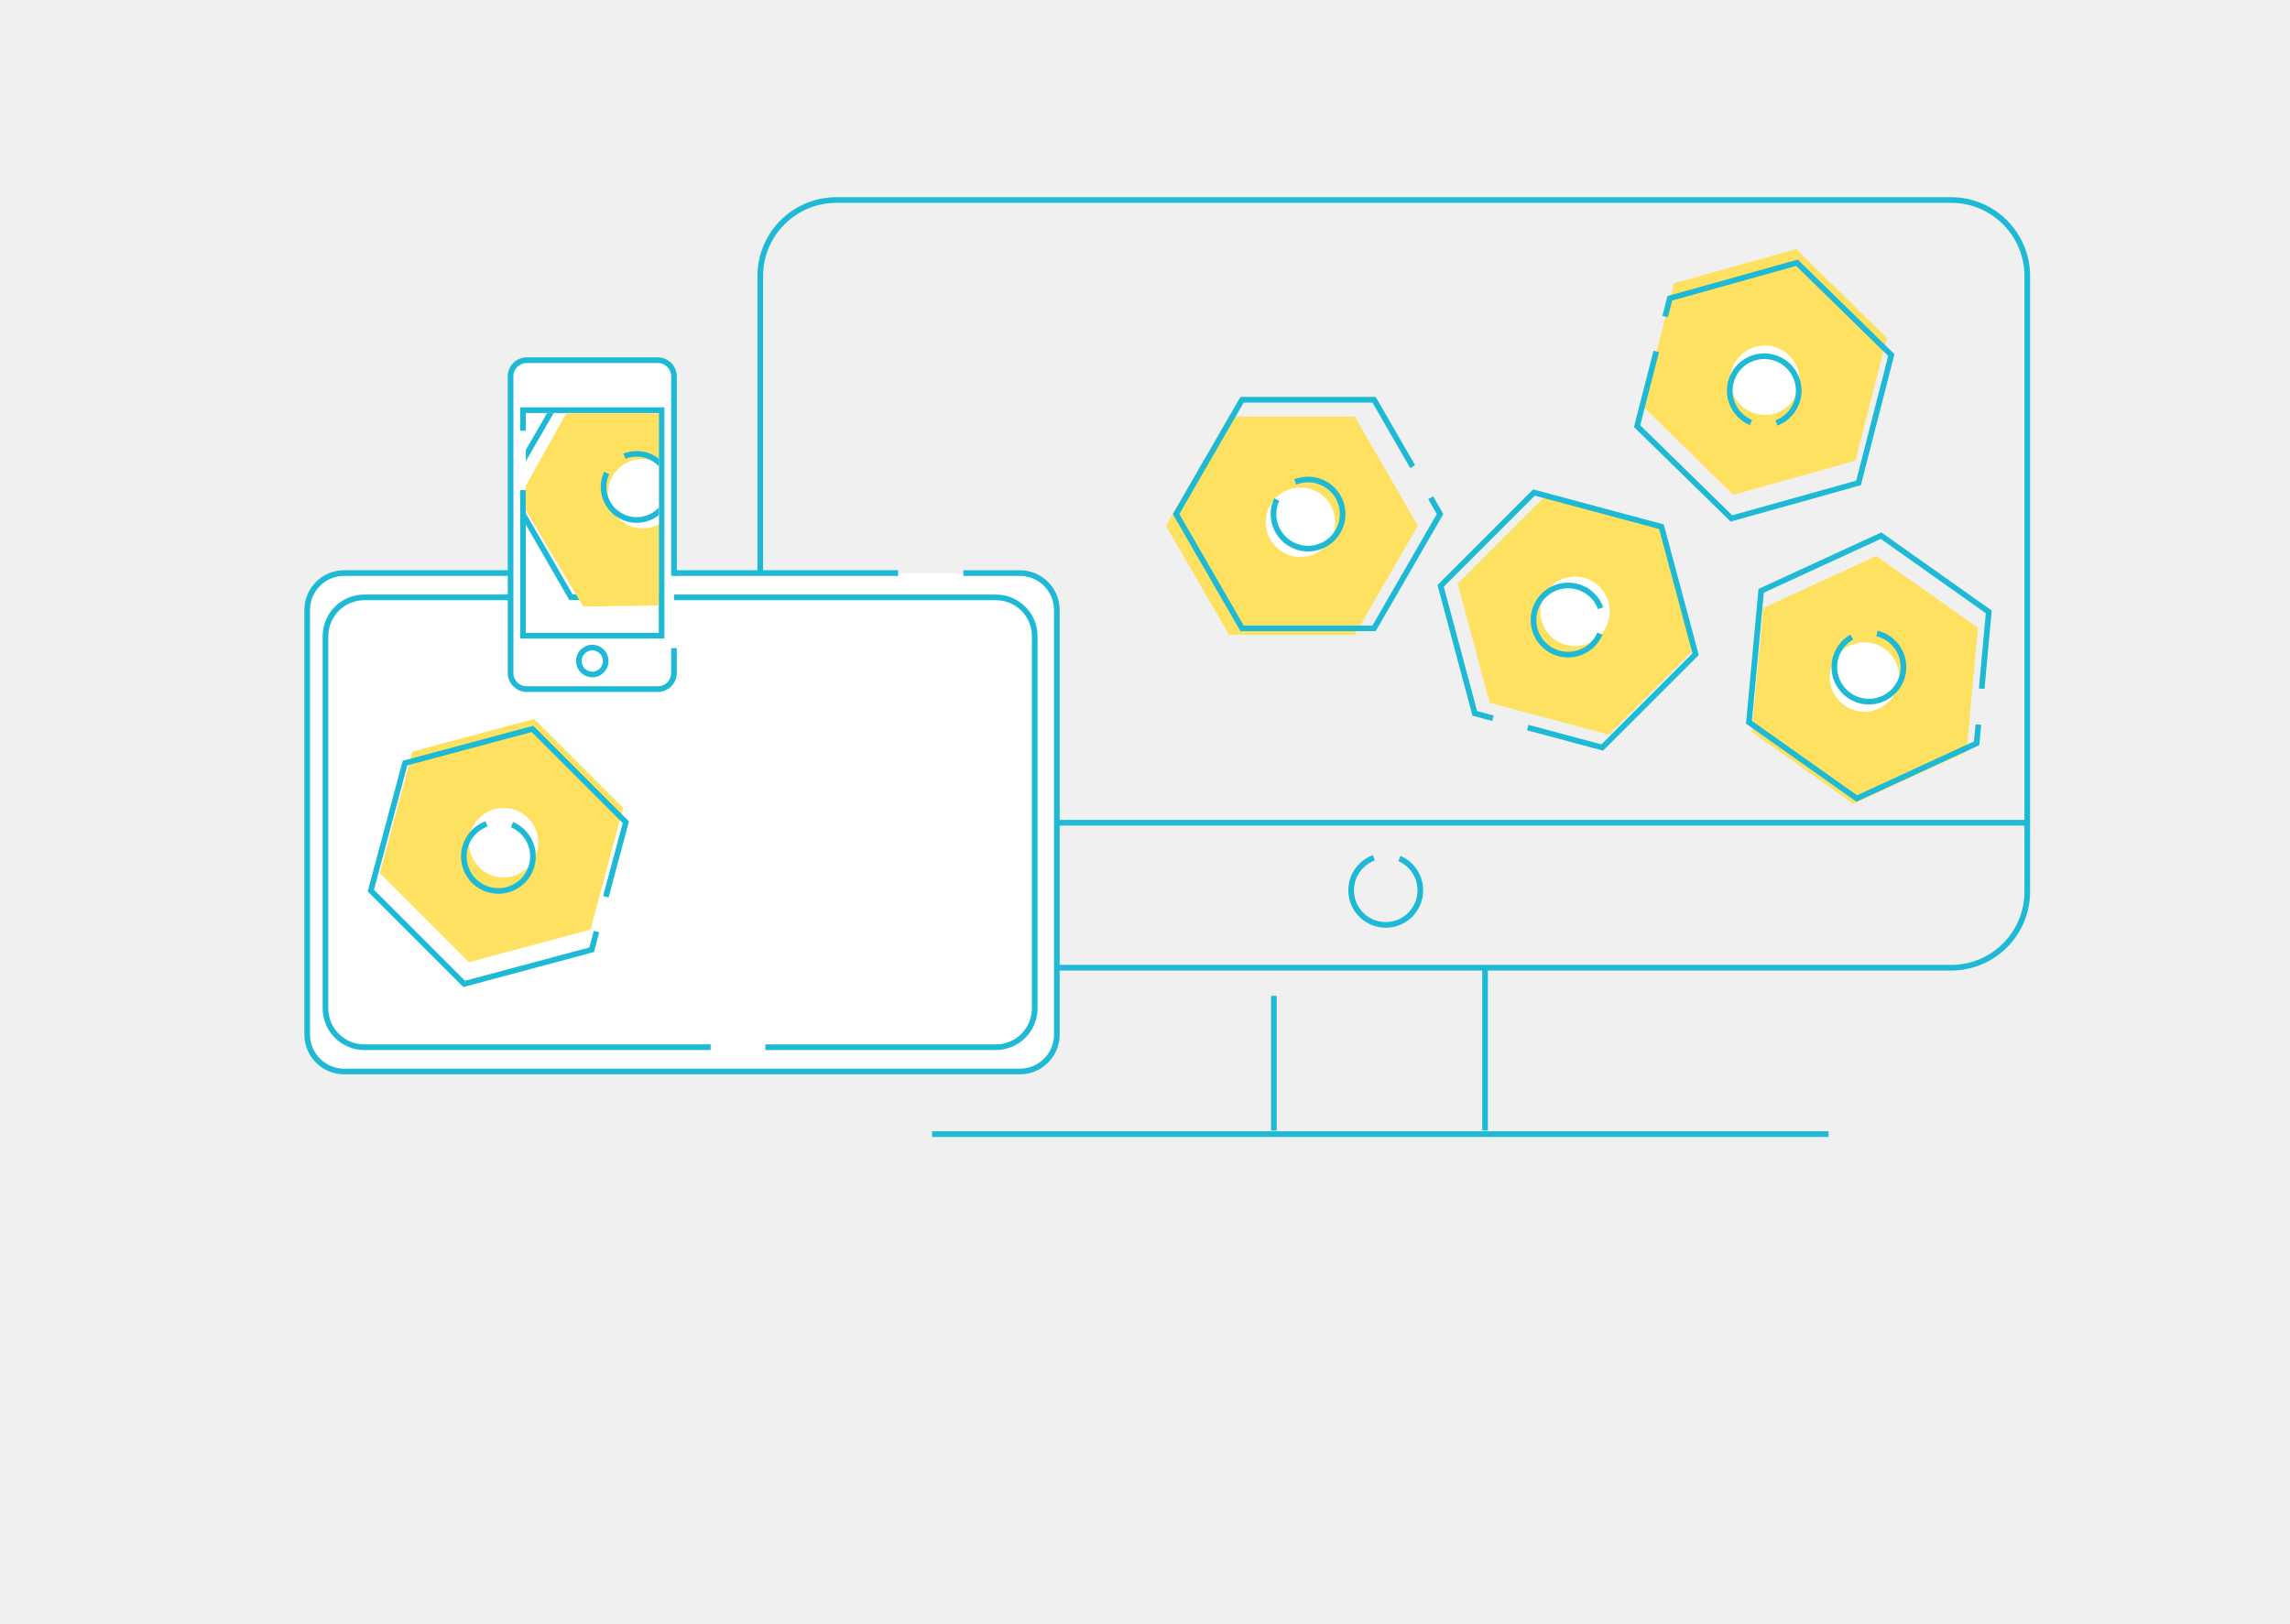
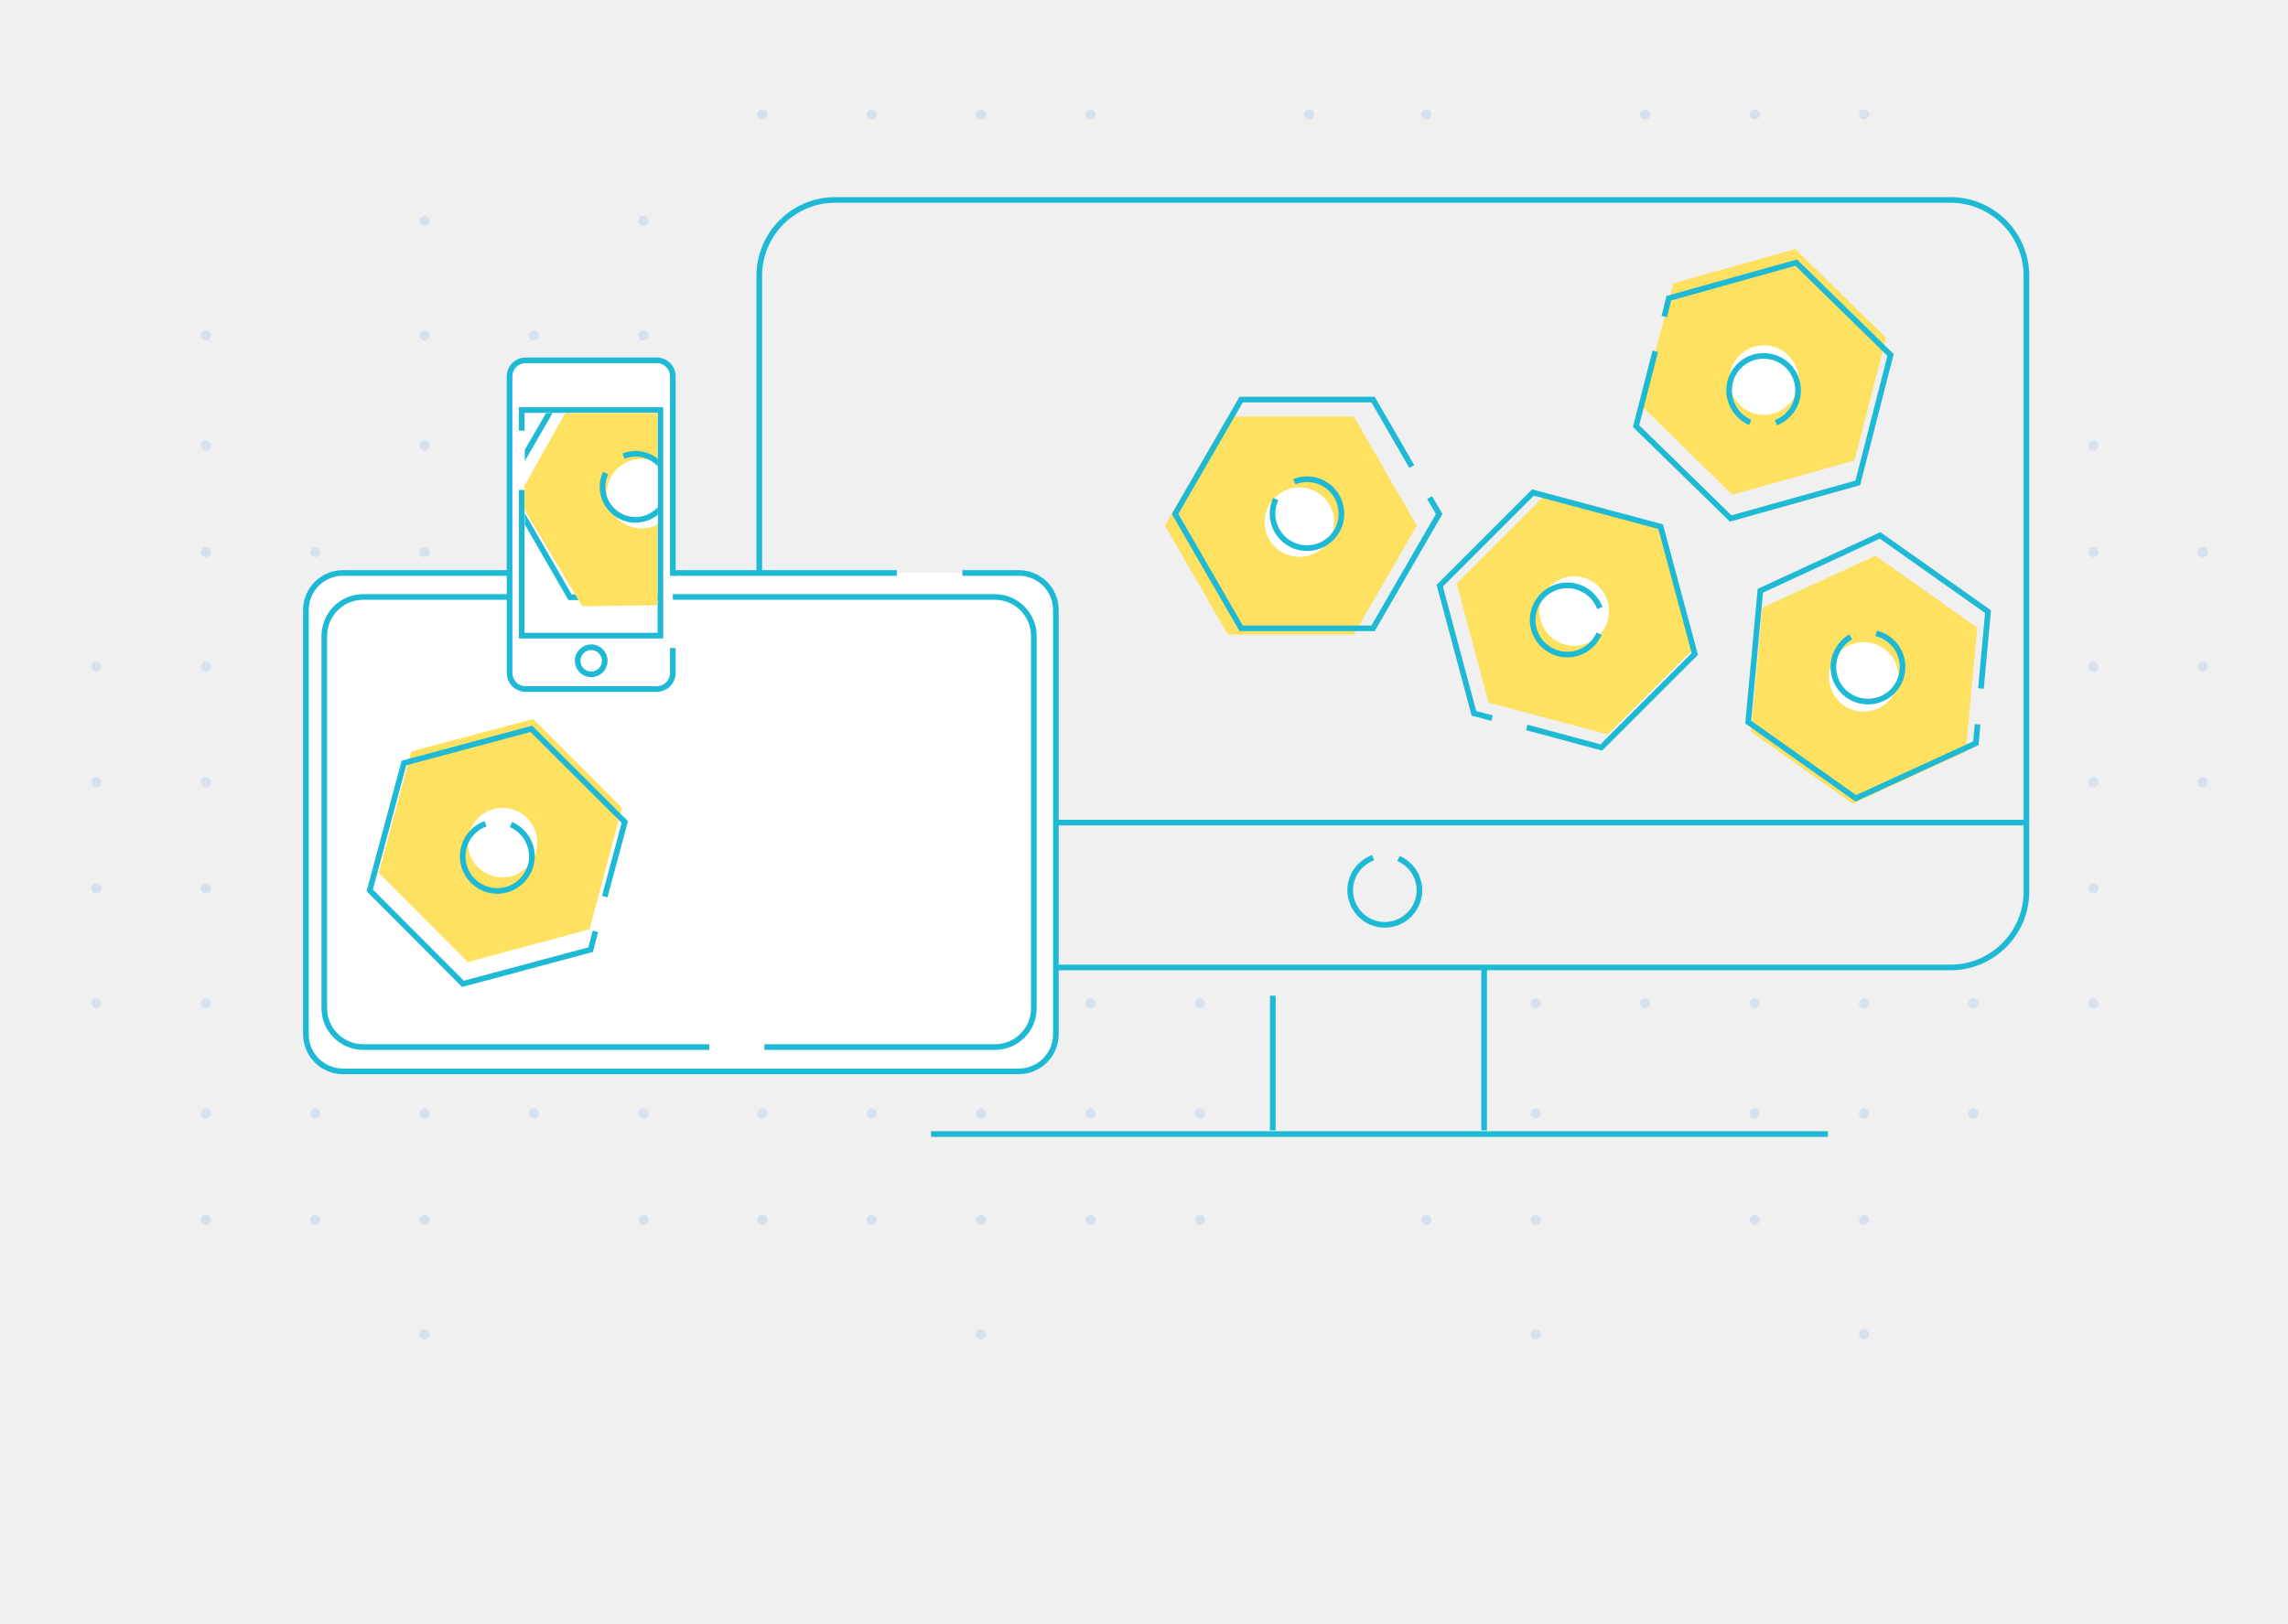
- <svg xmlns="http://www.w3.org/2000/svg" viewBox="0 0 810.86 575.06">
-   <defs>
-     <style>.a,.d,.e{fill:none;}.b{fill:#ffe161;}.b,.d{fill-rule:evenodd;}.c,.f{fill:#fff;}.d,.e,.f{stroke:#1eb9d5;stroke-miterlimit:10;stroke-width:2px;}.g{clip-path:url(#a);}.h{clip-path:url(#b);}.i{clip-path:url(#c);}.j{clip-path:url(#d);}</style>
-     <clipPath id="a">
-       <rect class="a" x="186.2" y="146.29" width="47.12" height="76.91" />
+ <svg xmlns="http://www.w3.org/2000/svg" xmlns:xlink="http://www.w3.org/1999/xlink" version="1.1" id="Layer_1" x="0px" y="0px" viewBox="0 0 810 575" style="enable-background:new 0 0 810 575;" xml:space="preserve">
+   <style type="text/css">
+ 	.st0{fill:#D6E1ED;}
+ 	.st1{fill-rule:evenodd;clip-rule:evenodd;fill:#FFE161;}
+ 	.st2{fill:#FFFFFF;}
+ 	.st3{fill:none;stroke:#1EB9D5;stroke-width:2;stroke-miterlimit:10;}
+ 	.st4{fill:#FFFFFF;stroke:#1EB9D5;stroke-width:2;stroke-miterlimit:10;}
+ 	.st5{clip-path:url(#SVGID_2_);}
+ 	.st6{clip-path:url(#SVGID_4_);}
+ 	.st7{clip-path:url(#SVGID_6_);}
+ 	.st8{clip-path:url(#SVGID_8_);}
+ </style>
+   <path class="st0" d="M190.8,118.8c0-1-0.8-1.8-1.8-1.8c-1,0-1.8,0.8-1.8,1.8c0,1,0.8,1.8,1.8,1.8c0,0,0,0,0,0  C190,120.6,190.8,119.8,190.8,118.8L190.8,118.8z" />
+   <path class="st0" d="M229.6,118.8c0-1-0.8-1.8-1.8-1.8s-1.8,0.8-1.8,1.8c0,1,0.8,1.8,1.8,1.8c0,0,0,0,0,0  C228.8,120.6,229.6,119.8,229.6,118.8C229.6,118.8,229.6,118.8,229.6,118.8z" />
+   <path class="st0" d="M74.7,118.8c0-1-0.8-1.8-1.8-1.8s-1.8,0.8-1.8,1.8s0.8,1.8,1.8,1.8C73.8,120.6,74.6,119.8,74.7,118.8  C74.7,118.8,74.7,118.8,74.7,118.8z" />
+   <path class="st0" d="M152.1,118.8c0-1-0.8-1.8-1.8-1.8c-1,0-1.8,0.8-1.8,1.8c0,1,0.8,1.8,1.8,1.8c0,0,0,0,0,0  C151.3,120.6,152.1,119.8,152.1,118.8L152.1,118.8z" />
+   <path class="st0" d="M229.6,78.2c0-1-0.8-1.8-1.8-1.8c-1,0-1.8,0.8-1.8,1.8s0.8,1.8,1.8,1.8c0,0,0,0,0,0  C228.7,80,229.6,79.2,229.6,78.2z" />
+   <path class="st0" d="M152.1,78.2c0-1-0.8-1.8-1.8-1.8s-1.8,0.8-1.8,1.8c0,1,0.8,1.8,1.8,1.8c0,0,0,0,0,0  C151.3,80,152.1,79.2,152.1,78.2z" />
+   <path class="st0" d="M465.3,40.5c0-1-0.8-1.8-1.8-1.8c-1,0-1.8,0.8-1.8,1.8c0,1,0.8,1.8,1.8,1.8c0,0,0,0,0,0  C464.5,42.3,465.3,41.5,465.3,40.5z" />
+   <path class="st0" d="M310.4,40.5c0-1-0.8-1.8-1.8-1.8c-1,0-1.8,0.8-1.8,1.8c0,1,0.8,1.8,1.8,1.8c0,0,0,0,0,0  C309.6,42.3,310.4,41.5,310.4,40.5C310.4,40.5,310.4,40.5,310.4,40.5z" />
+   <path class="st0" d="M349.1,40.5c0-1-0.8-1.8-1.8-1.8c-1,0-1.8,0.8-1.8,1.8c0,1,0.8,1.8,1.8,1.8c0,0,0,0,0,0  C348.3,42.3,349.1,41.5,349.1,40.5z" />
+   <path class="st0" d="M387.9,40.5c0-1-0.8-1.8-1.8-1.8c-1,0-1.8,0.8-1.8,1.8c0,1,0.8,1.8,1.8,1.8c0,0,0,0,0,0  C387.1,42.3,387.9,41.5,387.9,40.5C387.9,40.5,387.9,40.5,387.9,40.5z" />
+   <path class="st0" d="M271.7,40.5c0-1-0.8-1.8-1.8-1.8c-1,0-1.8,0.8-1.8,1.8c0,1,0.8,1.8,1.8,1.8c0,0,0,0,0,0  C270.9,42.3,271.7,41.5,271.7,40.5C271.7,40.5,271.7,40.5,271.7,40.5z" />
+   <path class="st0" d="M661.7,40.5c0-1-0.8-1.8-1.8-1.8s-1.8,0.8-1.8,1.8c0,1,0.8,1.8,1.8,1.8c0,0,0,0,0,0  C660.9,42.3,661.7,41.5,661.7,40.5z" />
+   <path class="st0" d="M584.2,40.5c0-1-0.8-1.8-1.8-1.8s-1.8,0.8-1.8,1.8c0,1,0.8,1.8,1.8,1.8c0,0,0,0,0,0  C583.4,42.3,584.2,41.5,584.2,40.5C584.2,40.5,584.2,40.5,584.2,40.5z" />
+   <path class="st0" d="M623,40.5c0-1-0.8-1.8-1.8-1.8s-1.8,0.8-1.8,1.8c0,1,0.8,1.8,1.8,1.8c0,0,0,0,0,0C622.1,42.3,623,41.5,623,40.5  z" />
+   <path class="st0" d="M506.8,40.5c0-1-0.8-1.8-1.8-1.8c-1,0-1.8,0.8-1.8,1.8c0,1,0.8,1.8,1.8,1.8c0,0,0,0,0,0  C506,42.3,506.8,41.5,506.8,40.5z" />
+   <path class="st0" d="M190.8,236.1c0-1-0.8-1.8-1.8-1.8s-1.8,0.8-1.8,1.8s0.8,1.8,1.8,1.8c0,0,0,0,0,0  C190,237.9,190.8,237.1,190.8,236.1z" />
+   <path class="st0" d="M229.6,236.1c0-1-0.8-1.8-1.8-1.8c-1,0-1.8,0.8-1.8,1.8s0.8,1.8,1.8,1.8c0,0,0,0,0,0  C228.8,237.9,229.6,237.1,229.6,236.1z" />
+   <path class="st0" d="M74.7,236.1c0-1-0.8-1.8-1.8-1.8c-1,0-1.8,0.8-1.8,1.8s0.8,1.8,1.8,1.8S74.7,237.1,74.7,236.1L74.7,236.1z" />
+   <path class="st0" d="M113.4,236.1c0-1-0.8-1.8-1.8-1.8c-1,0-1.8,0.8-1.8,1.8c0,1,0.8,1.8,1.8,1.8c0,0,0,0,0,0  C112.6,237.9,113.4,237.1,113.4,236.1z" />
+   <path class="st0" d="M152.1,236.1c0-1-0.8-1.8-1.8-1.8s-1.8,0.8-1.8,1.8s0.8,1.8,1.8,1.8c0,0,0,0,0,0  C151.3,237.9,152.1,237.1,152.1,236.1z" />
+   <path class="st0" d="M35.9,236.1c0-1-0.8-1.8-1.8-1.8s-1.8,0.8-1.8,1.8c0,1,0.8,1.8,1.8,1.8c0,0,0,0,0,0  C35.1,237.9,35.9,237.1,35.9,236.1z" />
+   <path class="st0" d="M190.8,195.5c0-1-0.8-1.8-1.8-1.8s-1.8,0.8-1.8,1.8s0.8,1.8,1.8,1.8c0,0,0,0,0,0  C190,197.3,190.8,196.5,190.8,195.5z" />
+   <path class="st0" d="M229.6,195.5c0-1-0.8-1.8-1.8-1.8c-1,0-1.8,0.8-1.8,1.8s0.8,1.8,1.8,1.8c0,0,0,0,0,0  C228.8,197.3,229.6,196.5,229.6,195.5z" />
+   <path class="st0" d="M190.8,157.8c0-1-0.8-1.8-1.8-1.8s-1.8,0.8-1.8,1.8s0.8,1.8,1.8,1.8c0,0,0,0,0,0  C190,159.6,190.8,158.8,190.8,157.8z" />
+   <path class="st0" d="M229.6,157.8c0-1-0.8-1.8-1.8-1.8c-1,0-1.8,0.8-1.8,1.8s0.8,1.8,1.8,1.8c0,0,0,0,0,0  C228.8,159.6,229.6,158.8,229.6,157.8z" />
+   <path class="st0" d="M74.7,195.5c0-1-0.8-1.8-1.8-1.8c-1,0-1.8,0.8-1.8,1.8s0.8,1.8,1.8,1.8S74.7,196.5,74.7,195.5L74.7,195.5z" />
+   <path class="st0" d="M113.4,195.5c0-1-0.8-1.8-1.8-1.8c-1,0-1.8,0.8-1.8,1.8c0,1,0.8,1.8,1.8,1.8c0,0,0,0,0,0  C112.6,197.3,113.4,196.5,113.4,195.5z" />
+   <path class="st0" d="M152.1,195.5c0-1-0.8-1.8-1.8-1.8s-1.8,0.8-1.8,1.8s0.8,1.8,1.8,1.8c0,0,0,0,0,0  C151.3,197.3,152.1,196.5,152.1,195.5z" />
+   <path class="st0" d="M74.7,157.8c0-1-0.8-1.8-1.8-1.8c-1,0-1.8,0.8-1.8,1.8s0.8,1.8,1.8,1.8S74.7,158.8,74.7,157.8L74.7,157.8z" />
+   <path class="st0" d="M152.1,157.8c0-1-0.8-1.8-1.8-1.8s-1.8,0.8-1.8,1.8s0.8,1.8,1.8,1.8c0,0,0,0,0,0  C151.3,159.6,152.1,158.8,152.1,157.8z" />
+   <path class="st0" d="M781.6,236.1c0-1-0.8-1.8-1.8-1.8c-1,0-1.8,0.8-1.8,1.8c0,1,0.8,1.8,1.8,1.8c0,0,0,0,0,0  C780.8,237.9,781.6,237.1,781.6,236.1z" />
+   <path class="st0" d="M742.9,236.1c0-1-0.8-1.8-1.8-1.8c-1,0-1.8,0.8-1.8,1.8c0,1,0.8,1.8,1.8,1.8c0,0,0,0,0,0  C742.1,237.9,742.9,237.1,742.9,236.1z" />
+   <path class="st0" d="M781.6,195.5c0-1-0.8-1.8-1.8-1.8c-1,0-1.8,0.8-1.8,1.8c0,1,0.8,1.8,1.8,1.8c0,0,0,0,0,0  C780.8,197.3,781.6,196.5,781.6,195.5z" />
+   <path class="st0" d="M742.9,195.5c0-1-0.8-1.8-1.8-1.8c-1,0-1.8,0.8-1.8,1.8c0,1,0.8,1.8,1.8,1.8c0,0,0,0,0,0  C742.1,197.3,742.9,196.5,742.9,195.5z" />
+   <path class="st0" d="M742.9,157.8c0-1-0.8-1.8-1.8-1.8c-1,0-1.8,0.8-1.8,1.8c0,1,0.8,1.8,1.8,1.8c0,0,0,0,0,0  C742.1,159.6,742.9,158.8,742.9,157.8z" />
+   <path class="st0" d="M190.8,355.3c0-1-0.8-1.8-1.8-1.8c-1,0-1.8,0.8-1.8,1.8c0,1,0.8,1.8,1.8,1.8c0,0,0,0,0,0  C190,357.1,190.8,356.3,190.8,355.3z" />
+   <path class="st0" d="M229.6,355.3c0-1-0.8-1.8-1.8-1.8s-1.8,0.8-1.8,1.8c0,1,0.8,1.8,1.8,1.8c0,0,0,0,0,0  C228.8,357.1,229.6,356.3,229.6,355.3z" />
+   <path class="st0" d="M74.7,355.3c0-1-0.8-1.8-1.8-1.8s-1.8,0.8-1.8,1.8s0.8,1.8,1.8,1.8h0C73.8,357.1,74.7,356.3,74.7,355.3z" />
+   <path class="st0" d="M113.4,355.3c0-1-0.8-1.8-1.8-1.8c-1,0-1.8,0.8-1.8,1.8c0,1,0.8,1.8,1.8,1.8c0,0,0,0,0,0  C112.6,357.1,113.4,356.3,113.4,355.3z" />
+   <path class="st0" d="M152.1,355.3c0-1-0.8-1.8-1.8-1.8c-1,0-1.8,0.8-1.8,1.8c0,1,0.8,1.8,1.8,1.8c0,0,0,0,0,0  C151.3,357.1,152.1,356.3,152.1,355.3z" />
+   <path class="st0" d="M35.9,355.3c0-1-0.8-1.8-1.8-1.8c-1,0-1.8,0.8-1.8,1.8c0,1,0.8,1.8,1.8,1.8c0,0,0,0,0,0  C35.1,357.1,35.9,356.3,35.9,355.3z" />
+   <path class="st0" d="M190.8,314.6c0-1-0.8-1.8-1.8-1.8c-1,0-1.8,0.8-1.8,1.8s0.8,1.8,1.8,1.8c0,0,0,0,0,0  C190,316.4,190.8,315.6,190.8,314.6z" />
+   <path class="st0" d="M229.6,314.6c0-1-0.8-1.8-1.8-1.8s-1.8,0.8-1.8,1.8s0.8,1.8,1.8,1.8l0,0C228.8,316.5,229.6,315.6,229.6,314.6z" />
+   <path class="st0" d="M190.8,277c0-1-0.8-1.8-1.8-1.8c-1,0-1.8,0.8-1.8,1.8c0,1,0.8,1.8,1.8,1.8c0,0,0,0,0,0  C190,278.8,190.8,278,190.8,277z" />
+   <path class="st0" d="M229.6,277c0-1-0.8-1.8-1.8-1.8s-1.8,0.8-1.8,1.8c0,1,0.8,1.8,1.8,1.8c0,0,0,0,0,0  C228.8,278.8,229.6,278,229.6,277z" />
+   <path class="st0" d="M74.7,314.6c0-1-0.8-1.8-1.8-1.8c-1,0-1.8,0.8-1.8,1.8c0,1,0.8,1.8,1.8,1.8C73.8,316.5,74.7,315.6,74.7,314.6  C74.7,314.6,74.7,314.6,74.7,314.6z" />
+   <path class="st0" d="M113.4,314.6c0-1-0.8-1.8-1.8-1.8s-1.8,0.8-1.8,1.8c0,1,0.8,1.8,1.8,1.8c0,0,0,0,0,0  C112.6,316.5,113.4,315.6,113.4,314.6z" />
+   <path class="st0" d="M152.1,314.6c0-1-0.8-1.8-1.8-1.8c-1,0-1.8,0.8-1.8,1.8s0.8,1.8,1.8,1.8c0,0,0,0,0,0  C151.3,316.4,152.1,315.6,152.1,314.6z" />
+   <path class="st0" d="M74.7,277c0-1-0.8-1.8-1.8-1.8s-1.8,0.8-1.8,1.8s0.8,1.8,1.8,1.8h0C73.8,278.8,74.7,278,74.7,277z" />
+   <path class="st0" d="M113.4,277c0-1-0.8-1.8-1.8-1.8c-1,0-1.8,0.8-1.8,1.8c0,1,0.8,1.8,1.8,1.8c0,0,0,0,0,0  C112.6,278.8,113.4,278,113.4,277z" />
+   <path class="st0" d="M152.1,277c0-1-0.8-1.8-1.8-1.8c-1,0-1.8,0.8-1.8,1.8c0,1,0.8,1.8,1.8,1.8c0,0,0,0,0,0  C151.3,278.8,152.1,278,152.1,277z" />
+   <path class="st0" d="M35.9,314.6c0-1-0.8-1.8-1.8-1.8c-1,0-1.8,0.8-1.8,1.8c0,1,0.8,1.8,1.8,1.8c0,0,0,0,0,0  C35.1,316.4,35.9,315.6,35.9,314.6z" />
+   <path class="st0" d="M35.9,277c0-1-0.8-1.8-1.8-1.8c-1,0-1.8,0.8-1.8,1.8c0,1,0.8,1.8,1.8,1.8c0,0,0,0,0,0  C35.1,278.8,35.9,278,35.9,277z" />
+   <path class="st0" d="M426.6,355.3c0-1-0.8-1.8-1.8-1.8c-1,0-1.8,0.8-1.8,1.8c0,1,0.8,1.8,1.8,1.8c0,0,0,0,0,0  C425.8,357.1,426.6,356.3,426.6,355.3z" />
+   <path class="st0" d="M310.4,355.3c0-1-0.8-1.8-1.8-1.8c-1,0-1.8,0.8-1.8,1.8c0,1,0.8,1.8,1.8,1.8c0,0,0,0,0,0  C309.6,357.1,310.4,356.3,310.4,355.3z" />
+   <path class="st0" d="M349.1,355.3c0-1-0.8-1.8-1.8-1.8c-1,0-1.8,0.8-1.8,1.8c0,1,0.8,1.8,1.8,1.8c0,0,0,0,0,0  C348.3,357.1,349.1,356.3,349.1,355.3z" />
+   <path class="st0" d="M387.9,355.3c0-1-0.8-1.8-1.8-1.8c-1,0-1.8,0.8-1.8,1.8c0,1,0.8,1.8,1.8,1.8c0,0,0,0,0,0  C387.1,357.1,387.9,356.3,387.9,355.3z" />
+   <path class="st0" d="M271.7,355.3c0-1-0.8-1.8-1.8-1.8c-1,0-1.8,0.8-1.8,1.8c0,1,0.8,1.8,1.8,1.8c0,0,0,0,0,0  C270.9,357.1,271.7,356.3,271.7,355.3z" />
+   <path class="st0" d="M661.7,355.3c0-1-0.8-1.8-1.8-1.8c-1,0-1.8,0.8-1.8,1.8c0,1,0.8,1.8,1.8,1.8c0,0,0,0,0,0  C660.9,357.1,661.7,356.3,661.7,355.3z" />
+   <path class="st0" d="M700.4,355.3c0-1-0.8-1.8-1.8-1.8c-1,0-1.8,0.8-1.8,1.8c0,1,0.8,1.8,1.8,1.8c0,0,0,0,0,0  C699.6,357.1,700.4,356.3,700.4,355.3z" />
+   <path class="st0" d="M545.5,355.3c0-1-0.8-1.8-1.8-1.8s-1.8,0.8-1.8,1.8c0,1,0.8,1.8,1.8,1.8l0,0  C544.7,357.1,545.5,356.3,545.5,355.3z" />
+   <path class="st0" d="M584.2,355.3c0-1-0.8-1.8-1.8-1.8c-1,0-1.8,0.8-1.8,1.8c0,1,0.8,1.8,1.8,1.8c0,0,0,0,0,0  C583.4,357.1,584.2,356.3,584.2,355.3z" />
+   <path class="st0" d="M623,355.3c0-1-0.8-1.8-1.8-1.8c-1,0-1.8,0.8-1.8,1.8c0,1,0.8,1.8,1.8,1.8c0,0,0,0,0,0  C622.1,357.1,622.9,356.3,623,355.3z" />
+   <path class="st0" d="M742.9,355.3c0-1-0.8-1.8-1.8-1.8c-1,0-1.8,0.8-1.8,1.8c0,1,0.8,1.8,1.8,1.8c0,0,0,0,0,0  C742.1,357.1,742.9,356.3,742.9,355.3z" />
+   <path class="st0" d="M781.6,277c0-1-0.8-1.8-1.8-1.8c-1,0-1.8,0.8-1.8,1.8c0,1,0.8,1.8,1.8,1.8c0,0,0,0,0,0  C780.8,278.8,781.6,278,781.6,277z" />
+   <path class="st0" d="M742.9,314.6c0-1-0.8-1.8-1.8-1.8s-1.8,0.8-1.8,1.8s0.8,1.8,1.8,1.8l0,0C742.1,316.5,742.9,315.6,742.9,314.6z" />
+   <path class="st0" d="M742.9,277c0-1-0.8-1.8-1.8-1.8c-1,0-1.8,0.8-1.8,1.8c0,1,0.8,1.8,1.8,1.8c0,0,0,0,0,0  C742.1,278.8,742.9,278,742.9,277z" />
+   <path class="st0" d="M152.1,472.5c0-1-0.8-1.8-1.8-1.8c-1,0-1.8,0.8-1.8,1.8c0,1,0.8,1.8,1.8,1.8c0,0,0,0,0,0  C151.3,474.3,152.1,473.5,152.1,472.5z" />
+   <path class="st0" d="M229.6,432c0-1-0.8-1.8-1.8-1.8s-1.8,0.8-1.8,1.8c0,1,0.8,1.8,1.8,1.8c0,0,0,0,0,0  C228.8,433.8,229.6,433,229.6,432z" />
+   <path class="st0" d="M190.8,394.3c0-1-0.8-1.8-1.8-1.8c-1,0-1.8,0.8-1.8,1.8c0,1,0.8,1.8,1.8,1.8c0,0,0,0,0,0  C190,396.1,190.8,395.3,190.8,394.3z" />
+   <path class="st0" d="M229.6,394.3c0-1-0.8-1.8-1.8-1.8s-1.8,0.8-1.8,1.8c0,1,0.8,1.8,1.8,1.8c0,0,0,0,0,0  C228.8,396.1,229.6,395.3,229.6,394.3z" />
+   <path class="st0" d="M74.7,432c0-1-0.8-1.8-1.8-1.8s-1.8,0.8-1.8,1.8s0.8,1.8,1.8,1.8h0C73.8,433.8,74.7,433,74.7,432z" />
+   <path class="st0" d="M113.4,432c0-1-0.8-1.8-1.8-1.8c-1,0-1.8,0.8-1.8,1.8c0,1,0.8,1.8,1.8,1.8c0,0,0,0,0,0  C112.6,433.8,113.4,433,113.4,432z" />
+   <path class="st0" d="M152.1,432c0-1-0.8-1.8-1.8-1.8c-1,0-1.8,0.8-1.8,1.8c0,1,0.8,1.8,1.8,1.8c0,0,0,0,0,0  C151.3,433.8,152.1,433,152.1,432z" />
+   <path class="st0" d="M74.7,394.3c0-1-0.8-1.8-1.8-1.8s-1.8,0.8-1.8,1.8s0.8,1.8,1.8,1.8h0C73.8,396.1,74.7,395.3,74.7,394.3z" />
+   <path class="st0" d="M113.4,394.3c0-1-0.8-1.8-1.8-1.8c-1,0-1.8,0.8-1.8,1.8c0,1,0.8,1.8,1.8,1.8c0,0,0,0,0,0  C112.6,396.1,113.4,395.3,113.4,394.3z" />
+   <path class="st0" d="M152.1,394.3c0-1-0.8-1.8-1.8-1.8c-1,0-1.8,0.8-1.8,1.8c0,1,0.8,1.8,1.8,1.8c0,0,0,0,0,0  C151.3,396.1,152.1,395.3,152.1,394.3z" />
+   <path class="st0" d="M349.1,472.5c0-1-0.8-1.8-1.8-1.8c-1,0-1.8,0.8-1.8,1.8c0,1,0.8,1.8,1.8,1.8c0,0,0,0,0,0  C348.3,474.3,349.1,473.5,349.1,472.5z" />
+   <path class="st0" d="M426.6,432c0-1-0.8-1.8-1.8-1.8c-1,0-1.8,0.8-1.8,1.8c0,1,0.8,1.8,1.8,1.8c0,0,0,0,0,0  C425.8,433.8,426.6,433,426.6,432z" />
+   <path class="st0" d="M426.6,394.3c0-1-0.8-1.8-1.8-1.8c-1,0-1.8,0.8-1.8,1.8c0,1,0.8,1.8,1.8,1.8c0,0,0,0,0,0  C425.8,396.1,426.6,395.3,426.6,394.3z" />
+   <path class="st0" d="M310.4,432c0-1-0.8-1.8-1.8-1.8c-1,0-1.8,0.8-1.8,1.8c0,1,0.8,1.8,1.8,1.8c0,0,0,0,0,0  C309.6,433.8,310.4,433,310.4,432z" />
+   <path class="st0" d="M349.1,432c0-1-0.8-1.8-1.8-1.8c-1,0-1.8,0.8-1.8,1.8c0,1,0.8,1.8,1.8,1.8c0,0,0,0,0,0  C348.3,433.8,349.1,433,349.1,432z" />
+   <path class="st0" d="M387.9,432c0-1-0.8-1.8-1.8-1.8c-1,0-1.8,0.8-1.8,1.8c0,1,0.8,1.8,1.8,1.8c0,0,0,0,0,0  C387.1,433.8,387.9,433,387.9,432z" />
+   <path class="st0" d="M310.4,394.3c0-1-0.8-1.8-1.8-1.8c-1,0-1.8,0.8-1.8,1.8c0,1,0.8,1.8,1.8,1.8c0,0,0,0,0,0  C309.6,396.1,310.4,395.3,310.4,394.3z" />
+   <path class="st0" d="M349.1,394.3c0-1-0.8-1.8-1.8-1.8c-1,0-1.8,0.8-1.8,1.8c0,1,0.8,1.8,1.8,1.8c0,0,0,0,0,0  C348.3,396.1,349.1,395.3,349.1,394.3z" />
+   <path class="st0" d="M387.9,394.3c0-1-0.8-1.8-1.8-1.8c-1,0-1.8,0.8-1.8,1.8c0,1,0.8,1.8,1.8,1.8c0,0,0,0,0,0  C387.1,396.1,387.9,395.3,387.9,394.3z" />
+   <path class="st0" d="M271.7,432c0-1-0.8-1.8-1.8-1.8c-1,0-1.8,0.8-1.8,1.8c0,1,0.8,1.8,1.8,1.8c0,0,0,0,0,0  C270.9,433.8,271.7,433,271.7,432z" />
+   <path class="st0" d="M271.7,394.3c0-1-0.8-1.8-1.8-1.8c-1,0-1.8,0.8-1.8,1.8c0,1,0.8,1.8,1.8,1.8c0,0,0,0,0,0  C270.9,396.1,271.7,395.3,271.7,394.3z" />
+   <path class="st0" d="M661.7,472.5c0-1-0.8-1.8-1.8-1.8c-1,0-1.8,0.8-1.8,1.8c0,1,0.8,1.8,1.8,1.8c0,0,0,0,0,0  C660.9,474.3,661.7,473.5,661.7,472.5z" />
+   <path class="st0" d="M545.5,472.5c0-1-0.8-1.8-1.8-1.8s-1.8,0.8-1.8,1.8c0,1,0.8,1.8,1.8,1.8l0,0  C544.7,474.3,545.5,473.5,545.5,472.5z" />
+   <path class="st0" d="M661.7,432c0-1-0.8-1.8-1.8-1.8c-1,0-1.8,0.8-1.8,1.8c0,1,0.8,1.8,1.8,1.8c0,0,0,0,0,0  C660.9,433.8,661.7,433,661.7,432z" />
+   <path class="st0" d="M661.7,394.3c0-1-0.8-1.8-1.8-1.8c-1,0-1.8,0.8-1.8,1.8c0,1,0.8,1.8,1.8,1.8c0,0,0,0,0,0  C660.9,396.1,661.7,395.3,661.7,394.3z" />
+   <path class="st0" d="M700.4,394.3c0-1-0.8-1.8-1.8-1.8c-1,0-1.8,0.8-1.8,1.8c0,1,0.8,1.8,1.8,1.8c0,0,0,0,0,0  C699.6,396.1,700.4,395.3,700.4,394.3z" />
+   <path class="st0" d="M545.5,432c0-1-0.8-1.8-1.8-1.8s-1.8,0.8-1.8,1.8c0,1,0.8,1.8,1.8,1.8l0,0C544.7,433.8,545.5,433,545.5,432z" />
+   <path class="st0" d="M623,432c0-1-0.8-1.8-1.8-1.8c-1,0-1.8,0.8-1.8,1.8c0,1,0.8,1.8,1.8,1.8c0,0,0,0,0,0  C622.1,433.8,622.9,433,623,432z" />
+   <path class="st0" d="M545.5,394.3c0-1-0.8-1.8-1.8-1.8s-1.8,0.8-1.8,1.8c0,1,0.8,1.8,1.8,1.8l0,0  C544.7,396.1,545.5,395.3,545.5,394.3z" />
+   <path class="st0" d="M623,394.3c0-1-0.8-1.8-1.8-1.8c-1,0-1.8,0.8-1.8,1.8c0,1,0.8,1.8,1.8,1.8c0,0,0,0,0,0  C622.1,396.1,622.9,395.3,623,394.3z" />
+   <path class="st0" d="M506.8,432c0-1-0.8-1.8-1.8-1.8c-1,0-1.8,0.8-1.8,1.8c0,1,0.8,1.8,1.8,1.8c0,0,0,0,0,0  C506,433.8,506.8,433,506.8,432z" />
+   <polyline class="st1" points="498.4,180.6 501.6,186.1 479.3,224.7 434.7,224.7 412.4,186.1 434.7,147.5 479.3,147.5 492.3,170.1   " />
+   <polyline class="st1" points="533,250.4 527,248.8 515.7,206.6 546.6,175.7 588.8,187.1 600.1,229.2 569.2,260.1 544.5,253.5 " />
+   <polyline class="st1" points="590.8,106.5 592.4,100.3 635.6,88.2 667.7,119.6 656.5,163.1 613.3,175.2 581.2,143.8 587.7,118.3 " />
+   <polyline class="st1" points="696.5,259.9 695.9,266.2 655.9,284.6 619.9,259.1 623.9,215.2 664,196.8 700,222.3 697.6,247.9 " />
+   <circle class="st2" cx="460" cy="184.9" r="12.3" />
+   <circle class="st2" cx="557.3" cy="216.4" r="12.3" />
+   <circle class="st2" cx="659.8" cy="239.7" r="12.3" />
+   <circle class="st2" cx="624.5" cy="134.6" r="12.3" />
+   <polyline class="st3" points="506.1,176.2 509.5,182 486.1,222.5 439.4,222.5 416,182 439.4,141.5 486.1,141.5 499.8,165.2 " />
+   <path class="st3" d="M458.2,170.6c1.4-0.6,3-0.9,4.5-0.9c6.8,0,12.2,5.5,12.2,12.2c0,6.8-5.5,12.2-12.2,12.2  c-6.8,0-12.2-5.5-12.2-12.2c0-1.8,0.4-3.5,1.1-5.2" />
+   <path class="st3" d="M495.1,304c6.2,2.7,9.1,9.9,6.4,16.1s-9.9,9.1-16.1,6.4c-6.2-2.7-9.1-9.9-6.4-16.1c0.6-1.4,1.5-2.7,2.6-3.8  c1.3-1.3,2.8-2.2,4.5-2.9" />
+   <polyline class="st3" points="528.2,254.3 521.8,252.6 509.7,207.4 542.7,174.4 587.9,186.5 600,231.6 566.9,264.7 540.5,257.6 " />
+   <path class="st3" d="M566.1,224.4c-2.7,6.2-9.9,9.1-16.1,6.4c-6.2-2.7-9.1-9.9-6.4-16.1c2.7-6.2,9.9-9.1,16.1-6.4  c3.1,1.3,5.5,3.9,6.7,7" />
+   <polyline class="st3" points="589.2,112.1 590.8,105.6 635.9,93 669.3,125.7 657.7,171 612.7,183.6 579.2,150.9 586,124.4 " />
+   <path class="st3" d="M619.6,149.6c-1.4-0.6-2.7-1.5-3.8-2.6c-4.8-4.7-4.9-12.5-0.2-17.3c4.7-4.8,12.5-4.9,17.3-0.2  c4.8,4.7,4.9,12.5,0.2,17.3c-1.2,1.3-2.8,2.3-4.4,2.9" />
+   <polyline class="st3" points="700.1,256.5 699.5,263.2 657,282.7 618.9,255.7 623.2,209.2 665.6,189.6 703.8,216.6 701.3,243.8 " />
+   <path class="st3" d="M664.2,224.3c6.6,1.6,10.6,8.2,9,14.8s-8.2,10.6-14.8,9c-6.6-1.6-10.6-8.2-9-14.8c0.4-1.5,1-2.9,1.9-4.2  c1-1.5,2.4-2.7,3.9-3.6" />
+   <path class="st3" d="M295.7,70.8h394.8c14.9,0,26.9,12.1,26.9,26.9v218c0,14.9-12.1,26.9-26.9,26.9H295.7  c-14.9,0-26.9-12.1-26.9-26.9v-218C268.8,82.9,280.8,70.8,295.7,70.8z" />
+   <line class="st3" x1="525.4" y1="342.6" x2="525.4" y2="400.3" />
+   <line class="st3" x1="450.6" y1="352.6" x2="450.6" y2="400.3" />
+   <line class="st3" x1="329.6" y1="401.6" x2="647.1" y2="401.6" />
+   <line class="st3" x1="269.4" y1="291.3" x2="716.8" y2="291.3" />
+   <path class="st4" d="M340.7,202.9h20c7.2,0,13.1,5.8,13.1,13.1c0,0,0,0,0,0v150.3c0,7.2-5.9,13.1-13.1,13.1H121.4  c-7.2,0-13.1-5.9-13.1-13.1V216c0-7.2,5.9-13.1,13.1-13.1h196.1" />
+   <path class="st4" d="M270.6,370.8h81.6c7.6,0,13.8-6.1,13.8-13.7c0,0,0,0,0,0V225.2c0-7.6-6.2-13.8-13.8-13.8c0,0,0,0,0,0H128.6  c-7.6,0-13.7,6.1-13.8,13.7c0,0,0,0,0,0V357c0,7.6,6.1,13.7,13.7,13.8c0,0,0,0,0,0h122.6" />
+   <path class="st4" d="M238.2,229.5v8.8c0,3.2-2.6,5.7-5.7,5.7c0,0,0,0,0,0h-46.4c-3.2,0-5.7-2.6-5.7-5.7c0,0,0,0,0,0v-105  c0-3.2,2.6-5.7,5.7-5.7c0,0,0,0,0,0h46.4c3.2,0,5.7,2.6,5.7,5.7l0,0v70.6" />
+   <polyline class="st4" points="184.7,152.5 184.7,145.2 233.8,145.2 233.8,225.1 184.7,225.1 184.7,173.5 " />
+   <circle class="st4" cx="209.3" cy="234" r="4.8" />
+   <polyline class="st1" points="215.7,281.6 220.2,286.1 208.7,329.1 165.6,340.7 134.1,309.1 145.6,266.1 188.7,254.6 207.1,273 " />
+   <polyline class="st3" points="210.8,329.8 209.1,336.3 163.9,348.4 130.9,315.3 143,270.2 188.1,258.1 221.2,291.1 214.1,317.5 " />
+   <g>
+     <defs>
+       <rect id="SVGID_1_" x="185.8" y="146.3" width="47.1" height="76.9" />
+     </defs>
+     <clipPath id="SVGID_2_">
+       <use xlink:href="#SVGID_1_" style="overflow:visible;" />
    </clipPath>
-     <clipPath id="b">
-       <rect class="a" x="186.14" y="146.34" width="47.12" height="76.91" />
+     <g class="st5">
+       <polyline class="st3" points="266,167 269.2,172.5 246.7,211.5 201.8,211.5 179.3,172.5 201.8,133.6 246.7,133.6 259.8,156.4       " />
+     </g>
+   </g>
+   <g>
+     <defs>
+       <rect id="SVGID_3_" x="185.7" y="146.3" width="47.1" height="76.9" />
+     </defs>
+     <clipPath id="SVGID_4_">
+       <use xlink:href="#SVGID_3_" style="overflow:visible;" />
    </clipPath>
-     <clipPath id="c">
-       <rect class="a" x="213.14" y="156.14" width="20.13" height="33.93" />
+     <g class="st6">
+       <polyline class="st1" points="269.1,169.7 272.4,175.2 250.7,214.1 206.1,214.7 183.2,176.4 205,137.5 249.6,136.9 262.9,159.3       " />
+     </g>
+   </g>
+   <circle class="st2" cx="177.9" cy="298.4" r="12.3" />
+   <path class="st3" d="M180.9,292c6.2,2.7,9.1,9.9,6.4,16.1c-2.7,6.2-9.9,9.1-16.1,6.4s-9.1-9.9-6.4-16.1c1.3-3.1,3.9-5.5,7.1-6.7" />
+   <g>
+     <defs>
+       <rect id="SVGID_5_" x="212.7" y="156.1" width="20.1" height="33.9" />
+     </defs>
+     <clipPath id="SVGID_6_">
+       <use xlink:href="#SVGID_5_" style="overflow:visible;" />
    </clipPath>
-     <clipPath id="d">
-       <rect class="a" x="206.99" y="155.72" width="26.29" height="37.22" />
+     <g class="st7">
+       <circle class="st2" cx="227.1" cy="174.8" r="12.3" />
+     </g>
+   </g>
+   <g>
+     <defs>
+       <rect id="SVGID_7_" x="206.6" y="155.7" width="26.3" height="37.2" />
+     </defs>
+     <clipPath id="SVGID_8_">
+       <use xlink:href="#SVGID_7_" style="overflow:visible;" />
    </clipPath>
-   </defs>
-   <polyline class="b" points="498.85 180.64 502.02 186.15 479.73 224.76 435.15 224.76 412.86 186.15 435.15 147.53 479.73 147.53 492.76 170.1" />
-   <polyline class="b" points="533.48 250.46 527.46 248.85 516.15 206.66 547.03 175.77 589.22 187.08 600.53 229.27 569.64 260.15 544.98 253.54" />
-   <polyline class="b" points="591.18 106.51 592.78 100.31 636.03 88.21 668.13 119.61 656.98 163.12 613.73 175.21 581.63 143.81 588.15 118.38" />
-   <polyline class="b" points="696.9 259.95 696.32 266.21 656.28 284.64 620.29 259.18 624.35 215.28 664.4 196.85 700.38 222.32 698.01 247.97" />
-   <circle class="c" cx="460.46" cy="184.93" r="12.29" />
-   <circle class="c" cx="557.7" cy="216.47" r="12.29" />
-   <circle class="c" cx="660.18" cy="239.74" r="12.29" />
-   <circle class="c" cx="624.9" cy="134.63" r="12.29" />
-   <polyline class="d" points="506.58 176.25 509.91 182.03 486.54 222.5 439.8 222.5 416.44 182.03 439.8 141.55 486.54 141.55 500.2 165.22" />
-   <path class="d" d="M458.64,170.65a12.41,12.41,0,0,1,4.53-.86,12.24,12.24,0,1,1-11.1,7.08" />
-   <path class="d" d="M495.5,304a12.25,12.25,0,1,1-13.49,2.6,12.09,12.09,0,0,1,4.45-2.85" />
-   <polyline class="d" points="528.64 254.33 522.2 252.61 510.11 207.46 543.15 174.41 588.3 186.51 600.39 231.66 567.34 264.7 540.95 257.63" />
-   <path class="d" d="M566.5,224.4a12.25,12.25,0,1,1,.25-9.05" />
-   <polyline class="d" points="589.61 112.09 591.27 105.63 636.28 93.04 669.69 125.72 658.09 171 613.08 183.58 579.67 150.9 586.46 124.44" />
-   <path class="d" d="M620,149.61a12.08,12.08,0,0,1-3.85-2.55A12.21,12.21,0,1,1,629,149.77" />
-   <polyline class="d" points="700.52 256.56 699.9 263.2 657.45 282.75 619.29 255.75 623.6 209.21 666.05 189.67 704.2 216.67 701.69 243.87" />
-   <path class="d" d="M664.62,224.31a12.24,12.24,0,1,1-12.86,4.83,12,12,0,0,1,3.91-3.56" />
-   <rect class="e" x="269.2" y="70.83" width="448.63" height="271.84" rx="26.94" />
-   <line class="e" x1="525.83" y1="342.66" x2="525.83" y2="400.33" />
-   <line class="e" x1="451.06" y1="352.64" x2="451.06" y2="400.33" />
-   <line class="e" x1="330.03" y1="401.59" x2="647.49" y2="401.59" />
-   <line class="e" x1="269.83" y1="291.33" x2="717.2" y2="291.33" />
-   <path class="f" d="M341.11,202.93h20A13.09,13.09,0,0,1,374.22,216V366.33a13.09,13.09,0,0,1-13.09,13.09H121.86a13.09,13.09,0,0,1-13.09-13.09V216a13.09,13.09,0,0,1,13.09-13.08H318" />
-   <path class="f" d="M271,370.82h81.62a13.75,13.75,0,0,0,13.76-13.76V225.28a13.75,13.75,0,0,0-13.76-13.75H129a13.74,13.74,0,0,0-13.75,13.75V357.06A13.74,13.74,0,0,0,129,370.82H251.63" />
-   <path class="f" d="M238.65,229.5v8.78a5.74,5.74,0,0,1-5.74,5.74H186.53a5.73,5.73,0,0,1-5.74-5.74v-105a5.73,5.73,0,0,1,5.74-5.74h46.38a5.74,5.74,0,0,1,5.74,5.74v70.62" />
-   <polyline class="f" points="185.17 152.52 185.17 145.24 234.26 145.24 234.26 225.11 185.17 225.11 185.17 173.53" />
-   <circle class="f" cx="209.72" cy="234.07" r="4.76" />
-   <polyline class="b" points="216.14 281.6 220.64 286.1 209.1 329.17 166.03 340.71 134.5 309.18 146.04 266.12 189.11 254.58 207.54 273.01" />
-   <polyline class="d" points="211.23 329.87 209.5 336.31 164.36 348.4 131.31 315.35 143.41 270.21 188.55 258.11 221.6 291.16 214.53 317.55" />
-   <g class="g">
-     <polyline class="d" points="266.4 167 269.6 172.56 247.13 211.49 202.18 211.49 179.7 172.56 202.18 133.63 247.13 133.63 260.26 156.39" />
-   </g>
-   <g class="h">
-     <polyline class="b" points="269.58 169.77 272.83 175.23 251.08 214.15 206.5 214.77 183.67 176.48 205.42 137.56 250 136.94 263.35 159.32" />
-   </g>
-   <circle class="c" cx="178.34" cy="298.4" r="12.29" />
-   <path class="d" d="M181.29,292a12.24,12.24,0,1,1-9-.25" />
-   <g class="i">
-     <circle class="c" cx="227.52" cy="174.8" r="12.29" />
-   </g>
-   <g class="j">
-     <path class="d" d="M221.1,161.54a11.84,11.84,0,0,1,4.34-.83,11.71,11.71,0,1,1-10.63,6.78" />
+     <g class="st8">
+       <path class="st3" d="M220.7,161.5c1.4-0.5,2.9-0.8,4.3-0.8c6.5,0,11.7,5.3,11.7,11.7s-5.3,11.7-11.7,11.7    c-6.5,0-11.7-5.3-11.7-11.7c0-1.7,0.4-3.4,1.1-4.9" />
+     </g>
  </g>
</svg>
